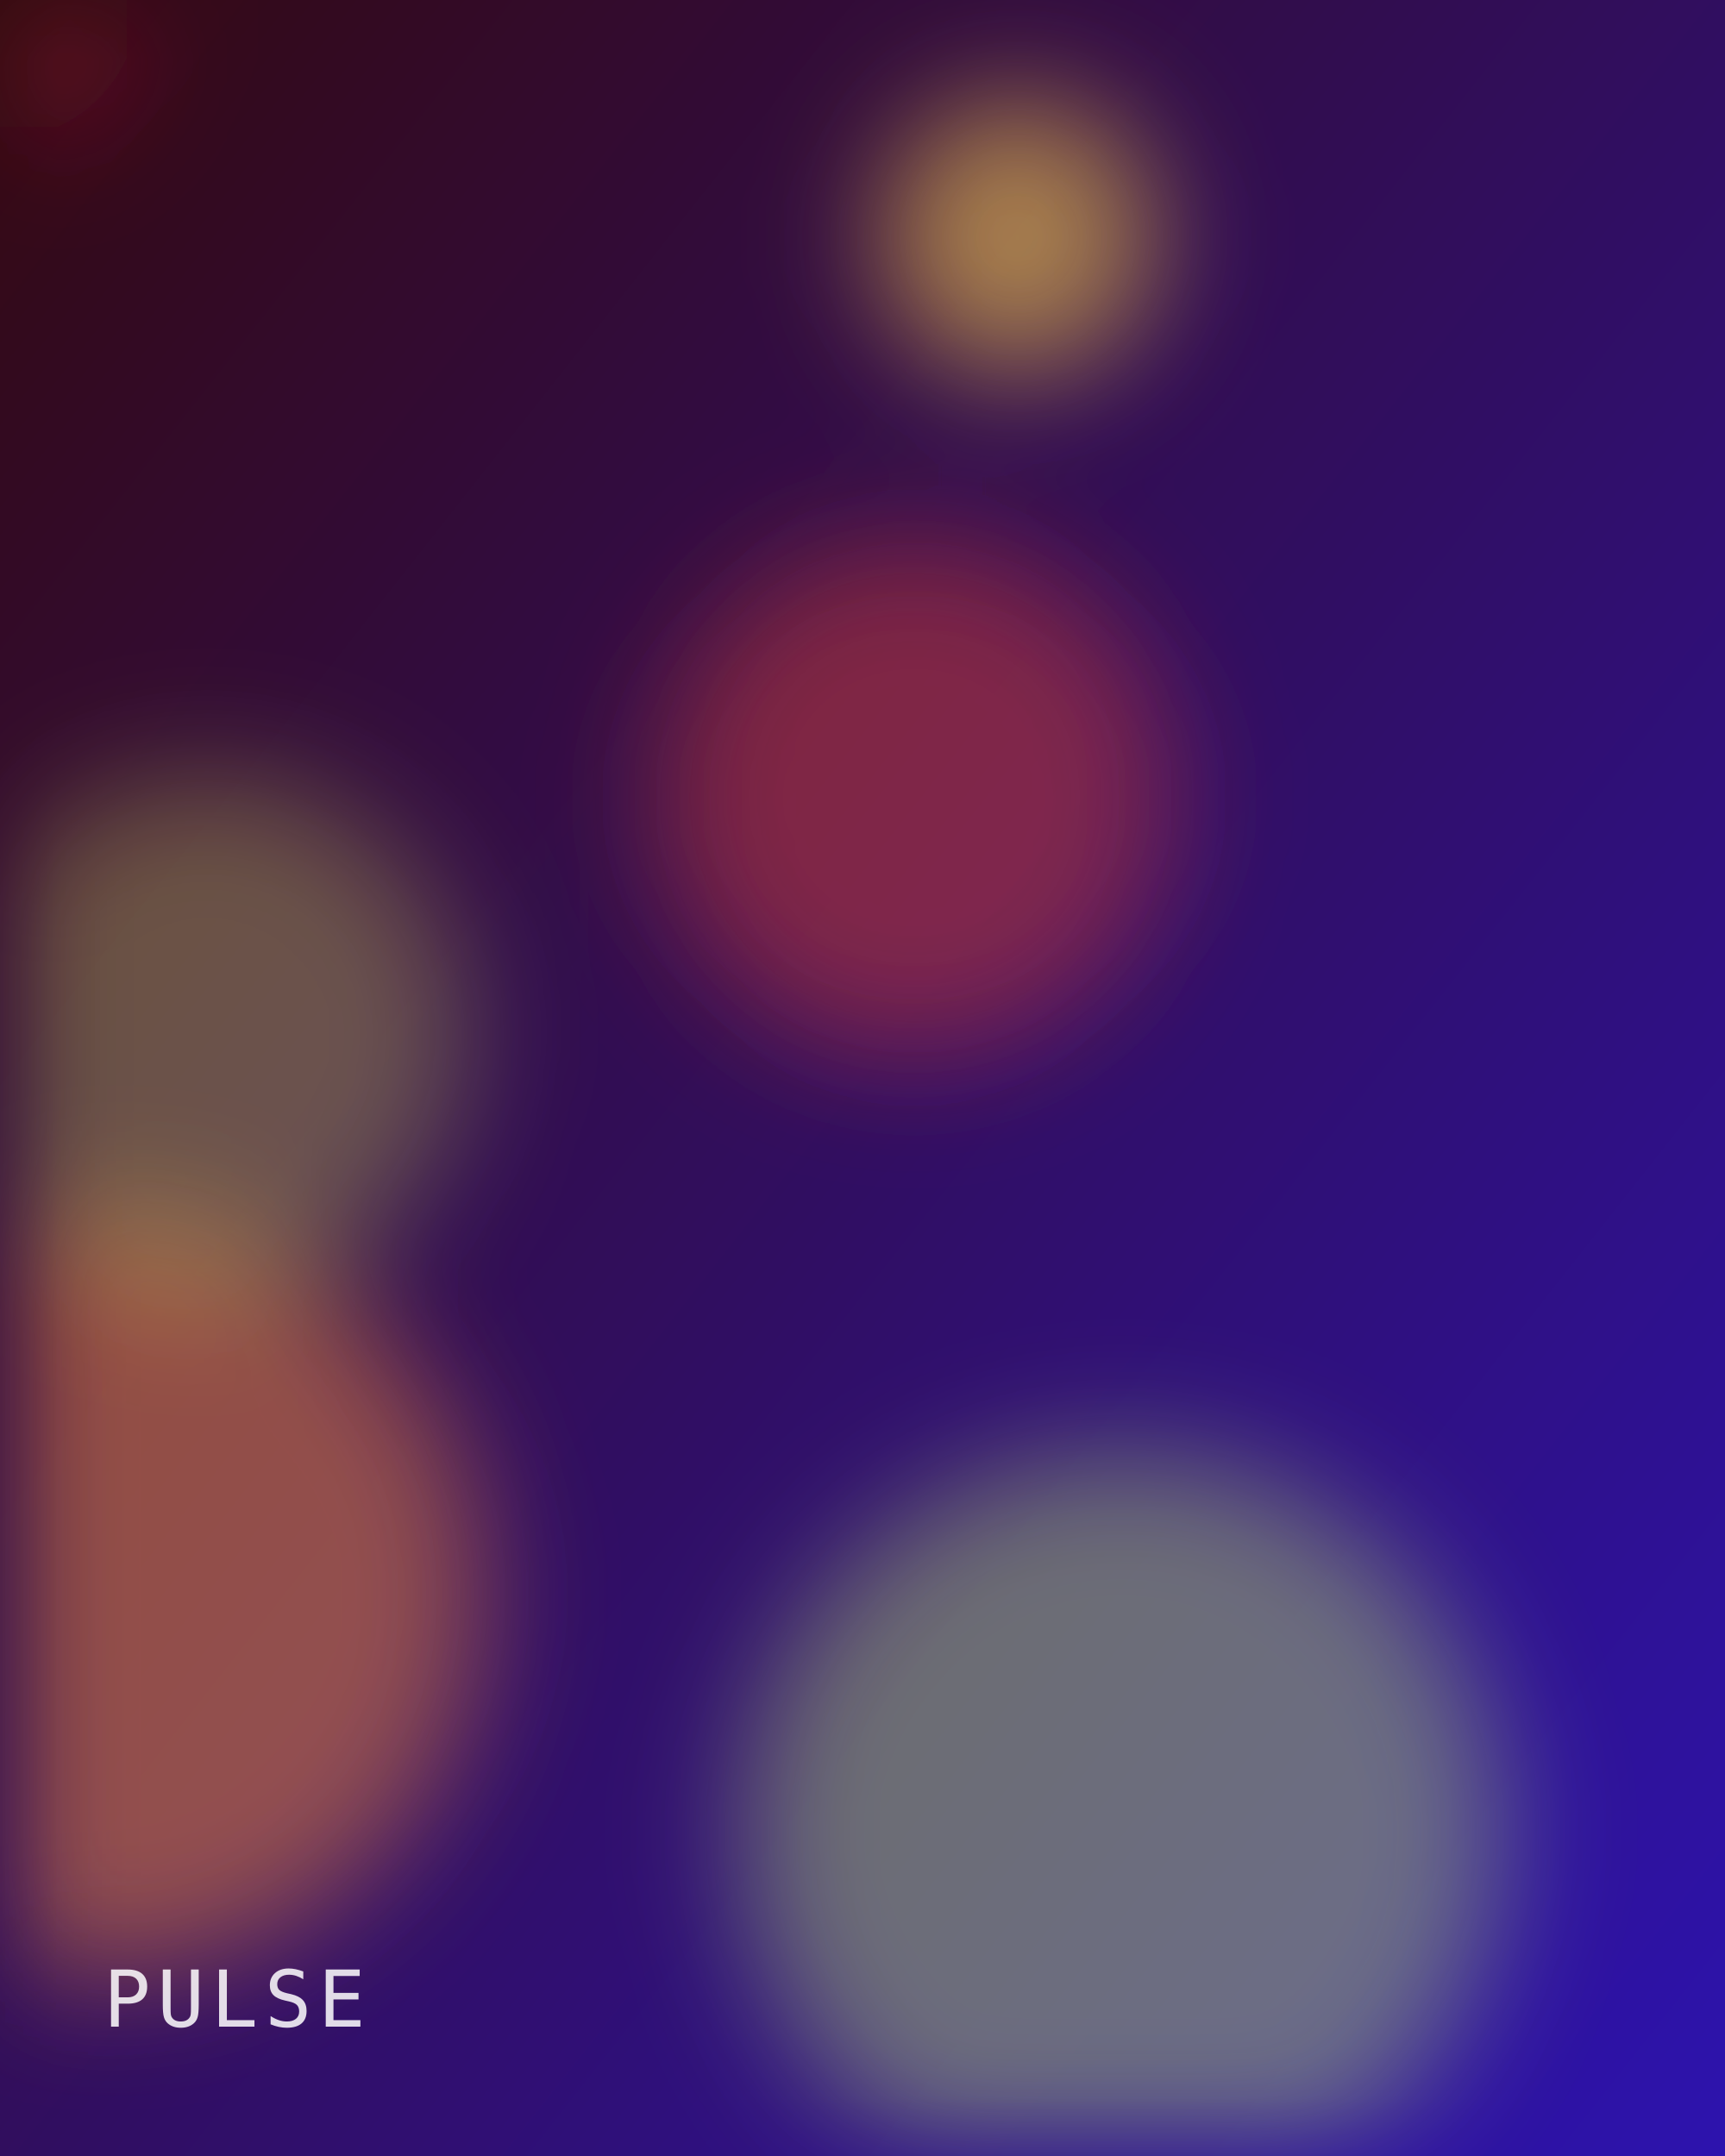
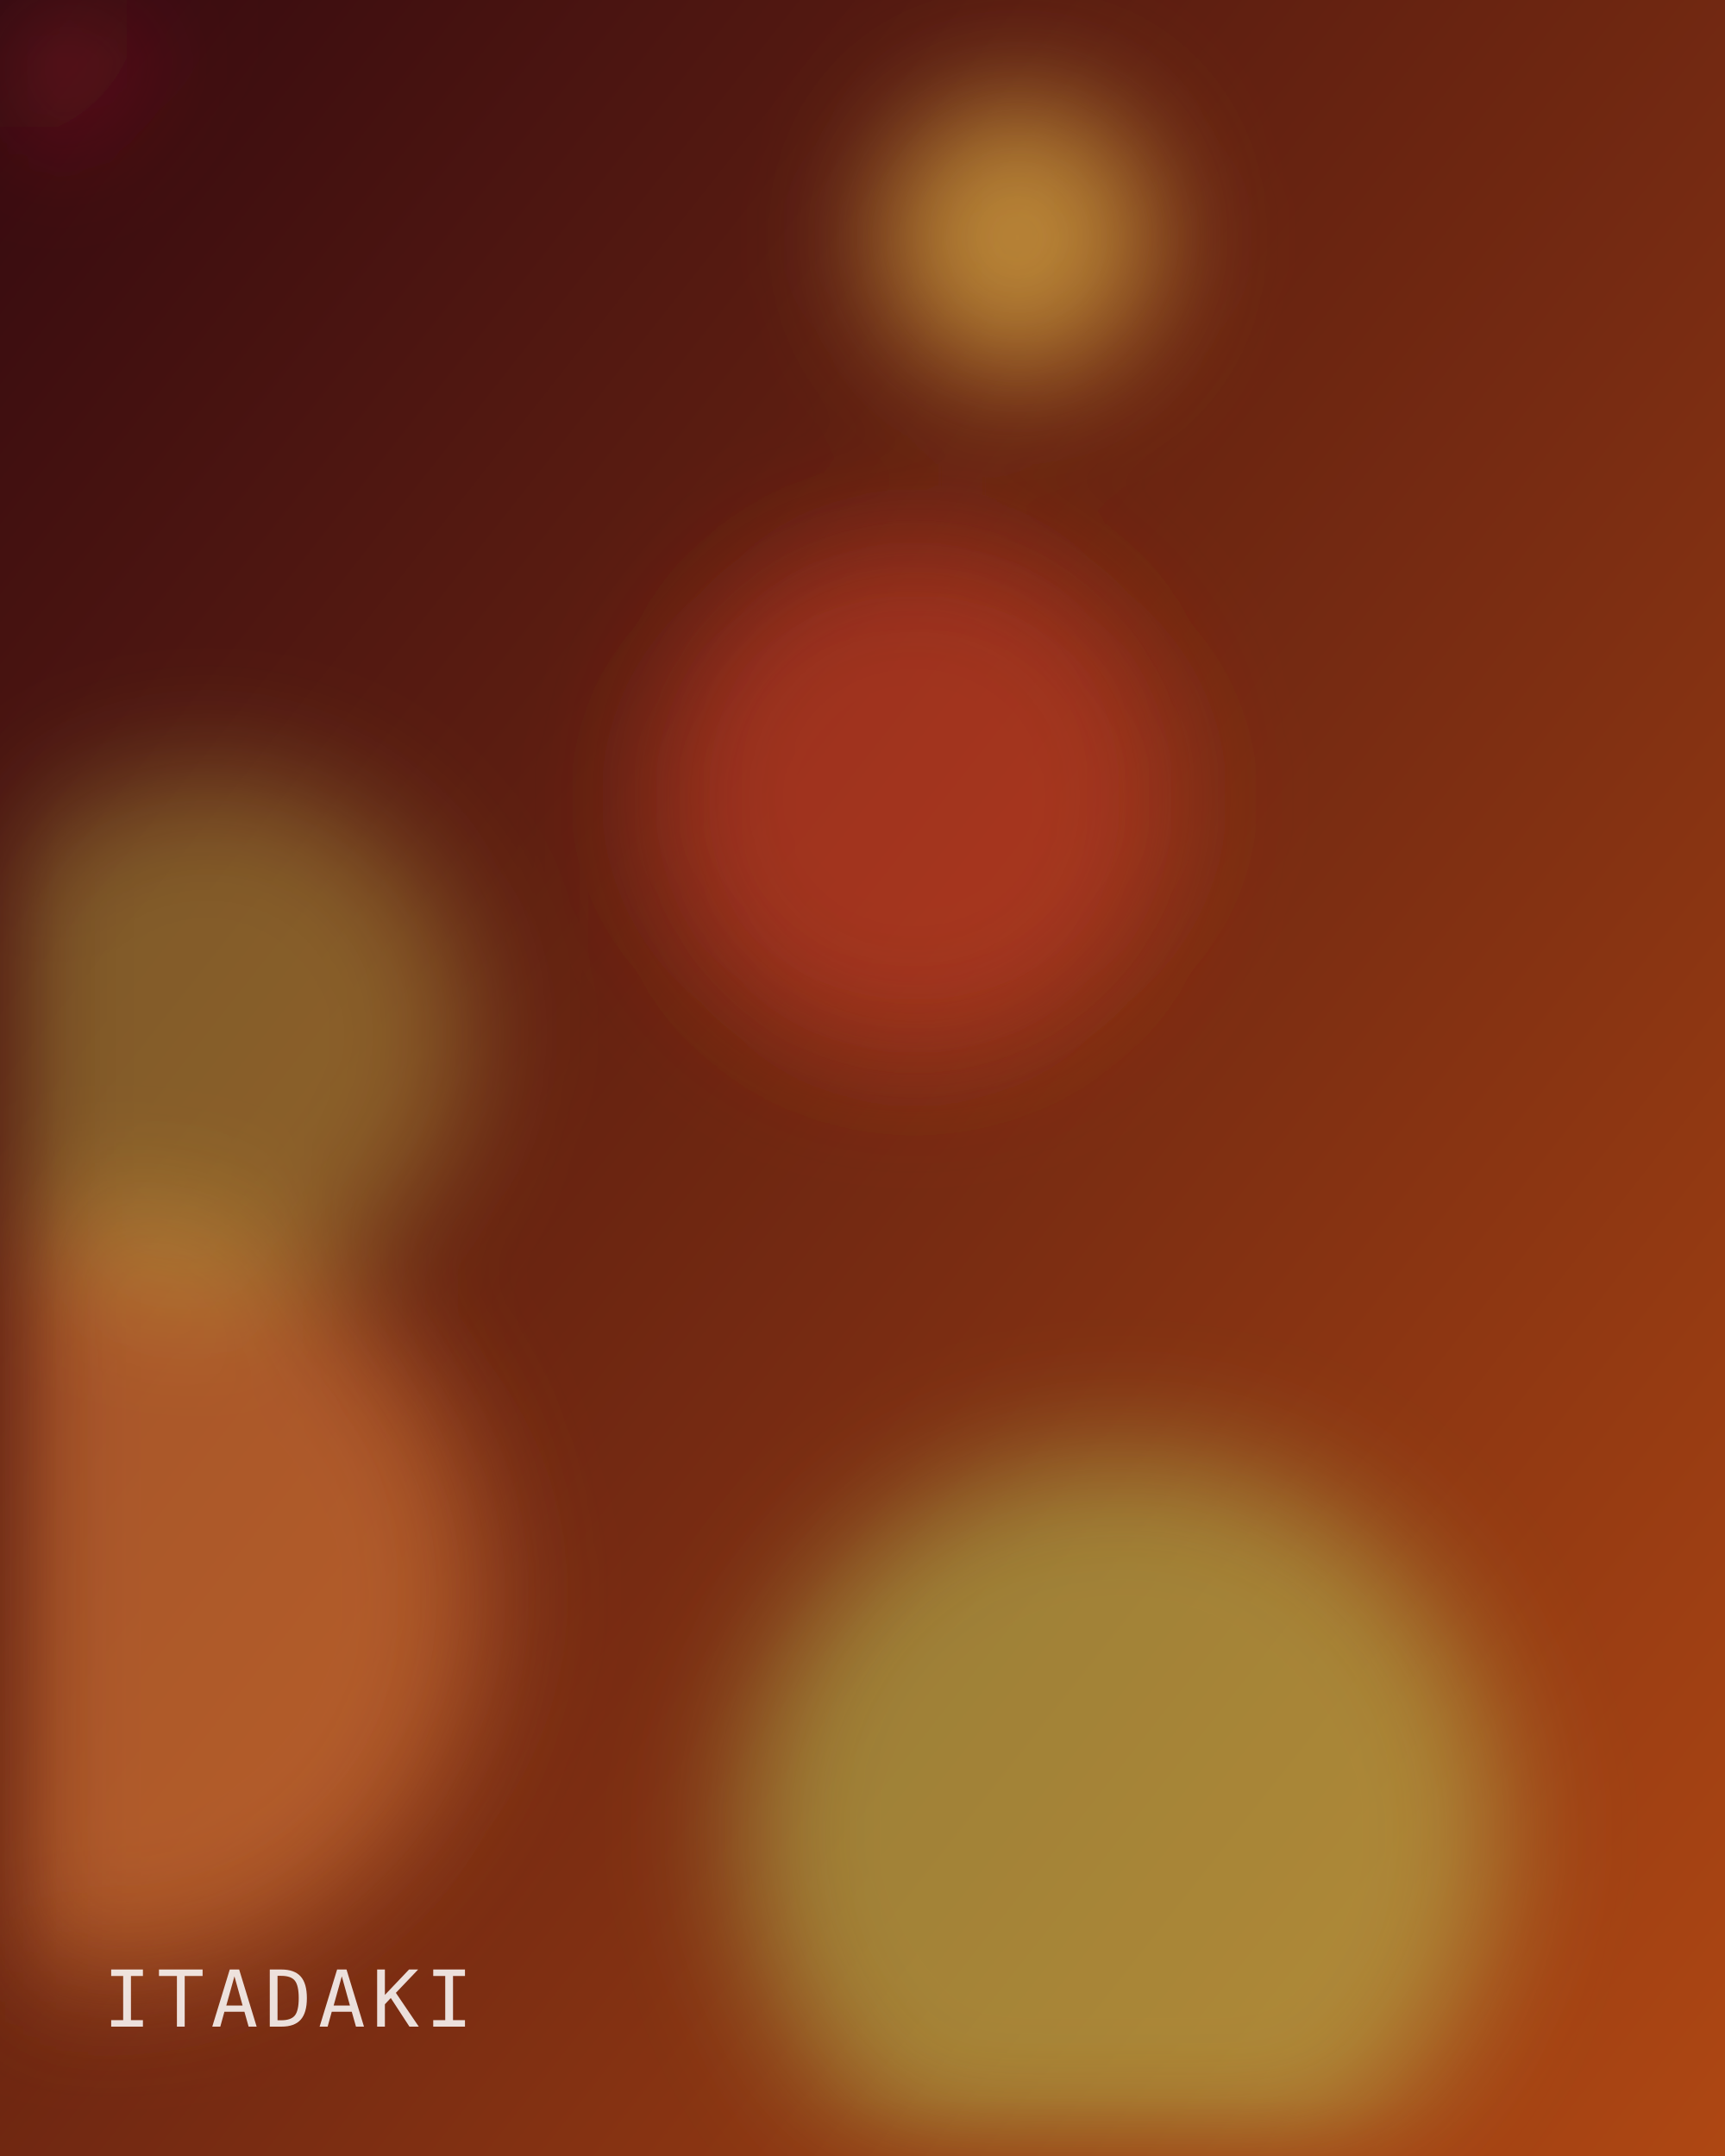
<svg xmlns="http://www.w3.org/2000/svg" width="800" height="1000" viewBox="0 0 800 1000">
  <defs>
    <linearGradient id="g" x1="0" y1="0" x2="1" y2="1">
      <stop offset="0" stop-color="hsl(350 70% 12%)" />
-       <stop offset="1" stop-color="hsl(250 80% 38%)" />
+       <stop offset="1" stop-color="hsl(20 80% 38%)" />
    </linearGradient>
    <filter id="b">
      <feGaussianBlur stdDeviation="28.571" />
    </filter>
  </defs>
  <rect width="800" height="1000" fill="url(#g)" />
  <g filter="url(#b)">
    <circle cx="0" cy="0" r="64" fill="hsl(350 90% 55% / 0.3)" />
    <circle cx="424" cy="370" r="120" fill="hsl(8 90% 58% / 0.4)" />
    <circle cx="48" cy="740" r="176" fill="hsl(26 90% 61% / 0.5)" />
    <circle cx="472" cy="110" r="64" fill="hsl(44 90% 64% / 0.6)" />
    <circle cx="96" cy="480" r="120" fill="hsl(62 90% 67% / 0.3)" />
    <circle cx="520" cy="850" r="176" fill="hsl(80 90% 70% / 0.4)" />
  </g>
-   <text x="48" y="940" fill="rgba(255,255,255,.85)" font-family="monospace" font-size="36.364" letter-spacing="3">PULSE</text>
+   <text x="48" y="940" fill="rgba(255,255,255,.85)" font-family="monospace" font-size="36.364" letter-spacing="3">ITADAKI</text>
</svg>
